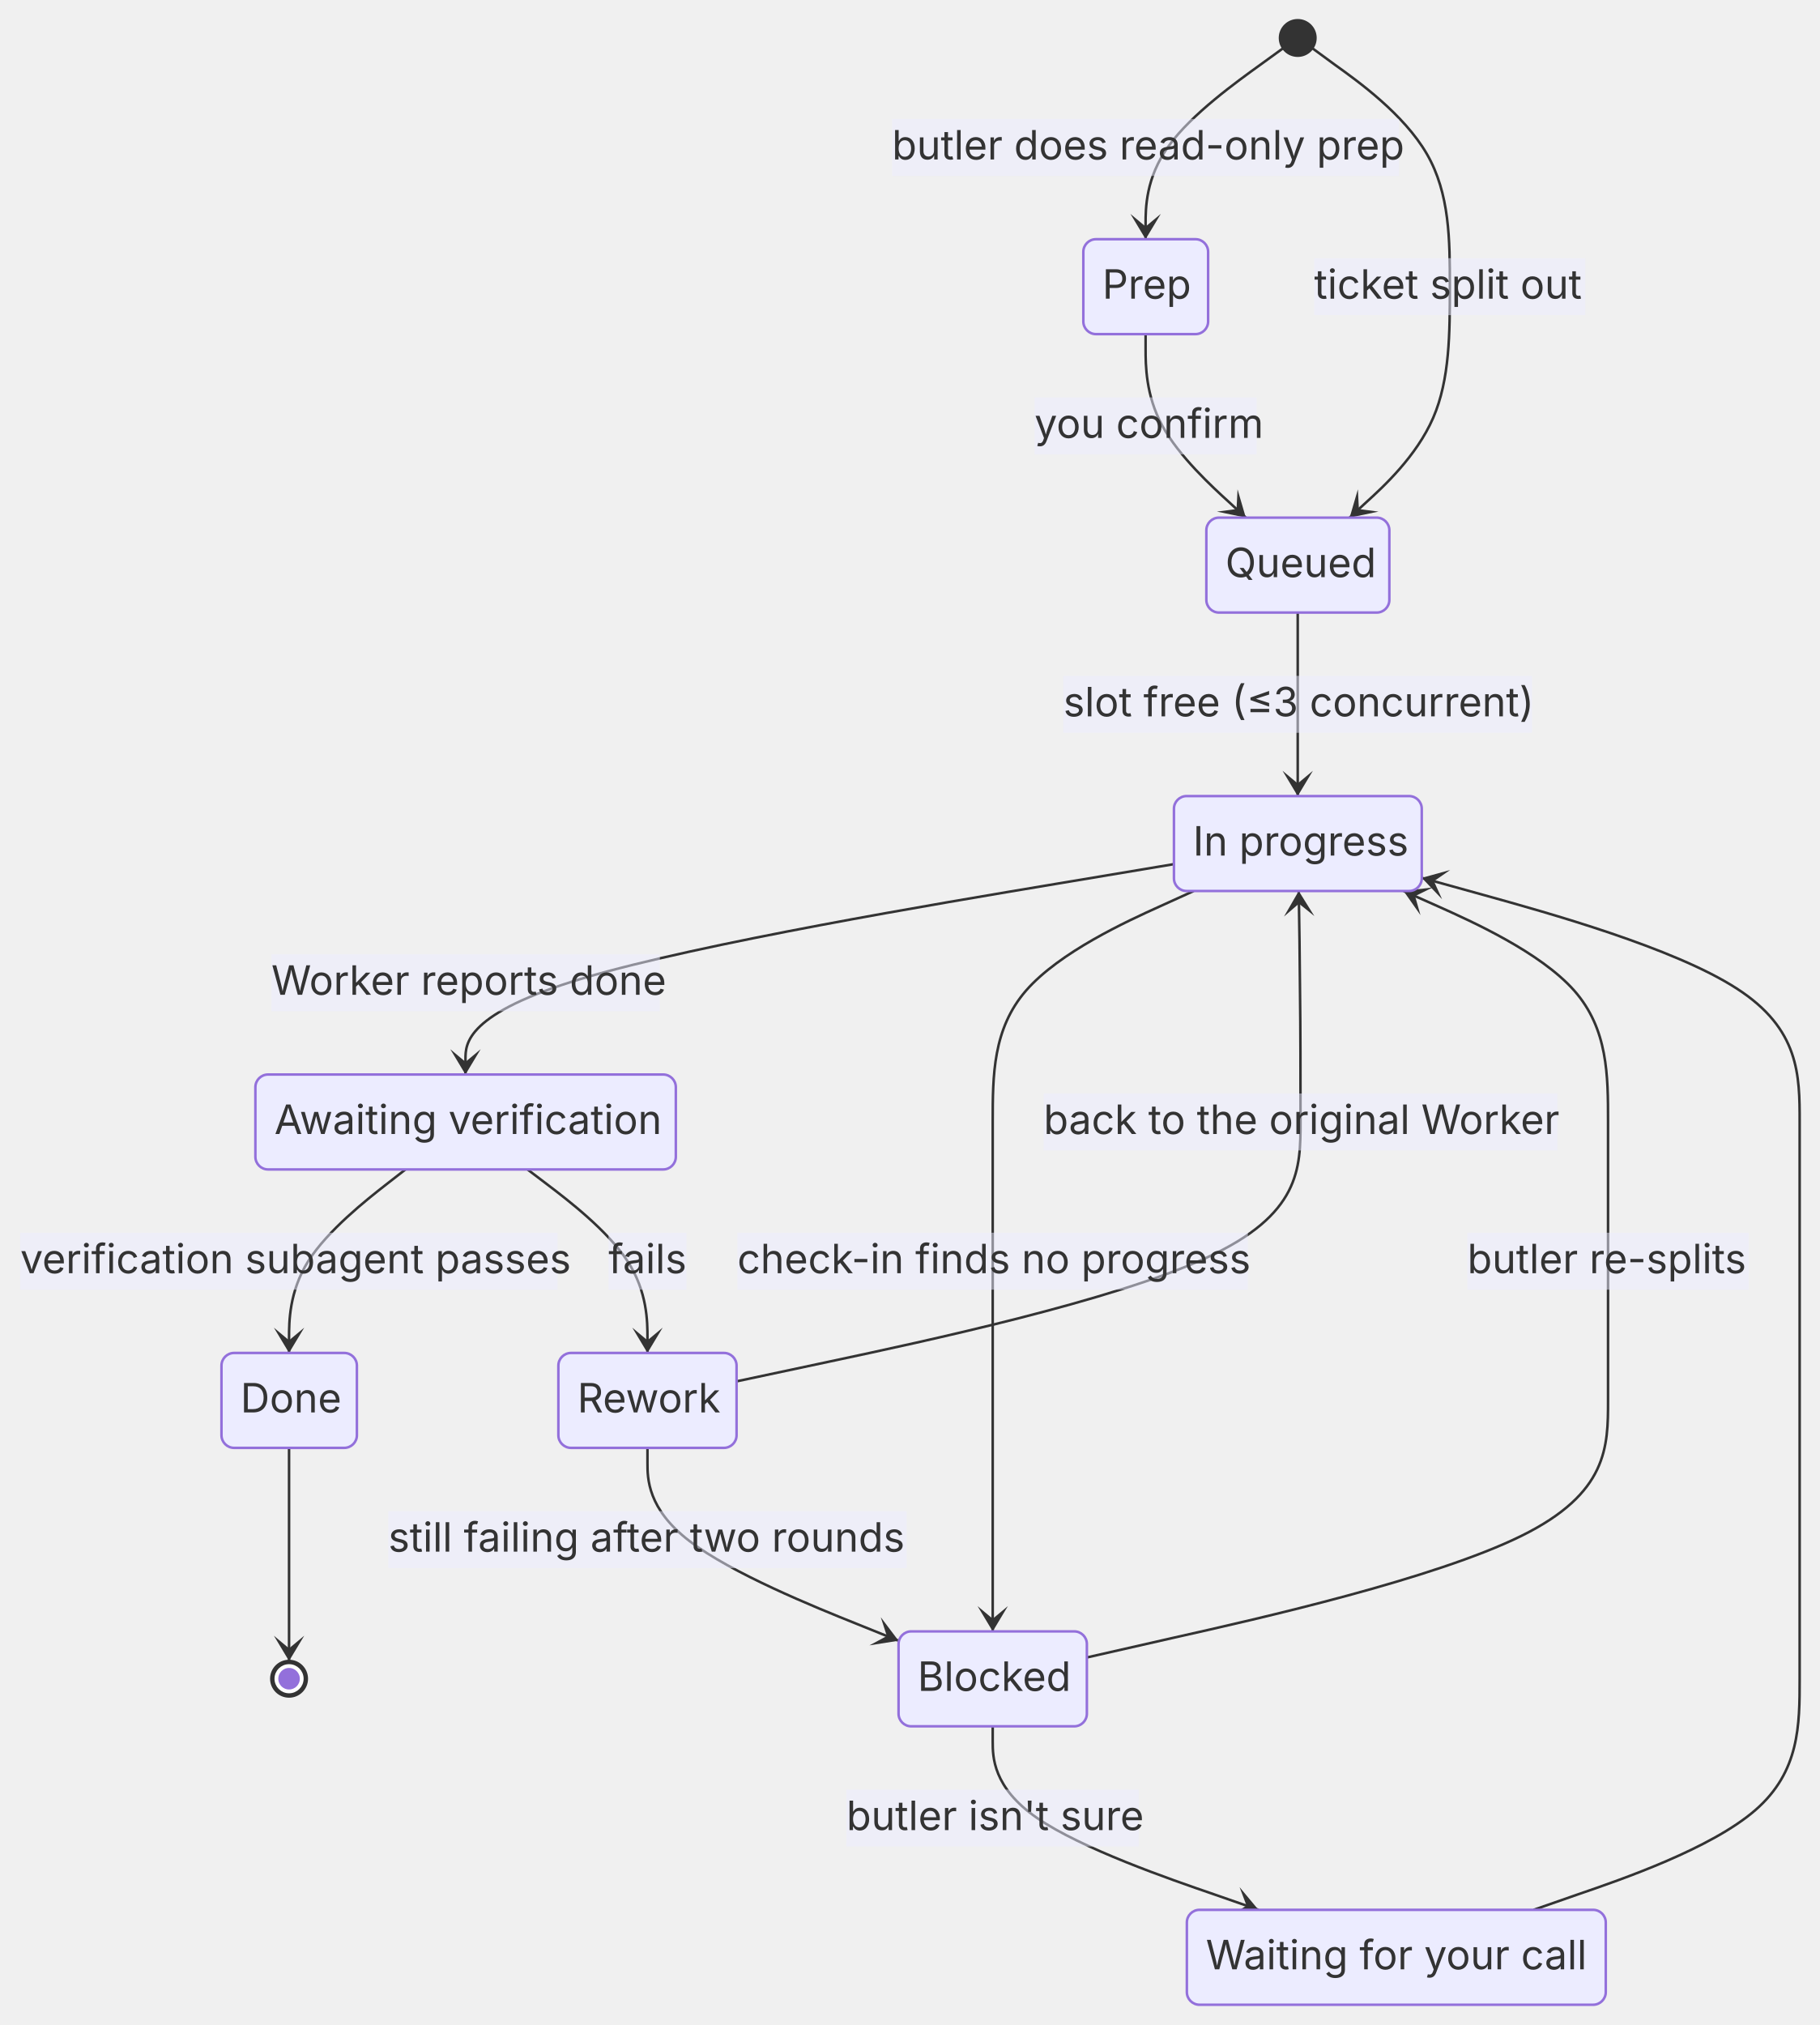
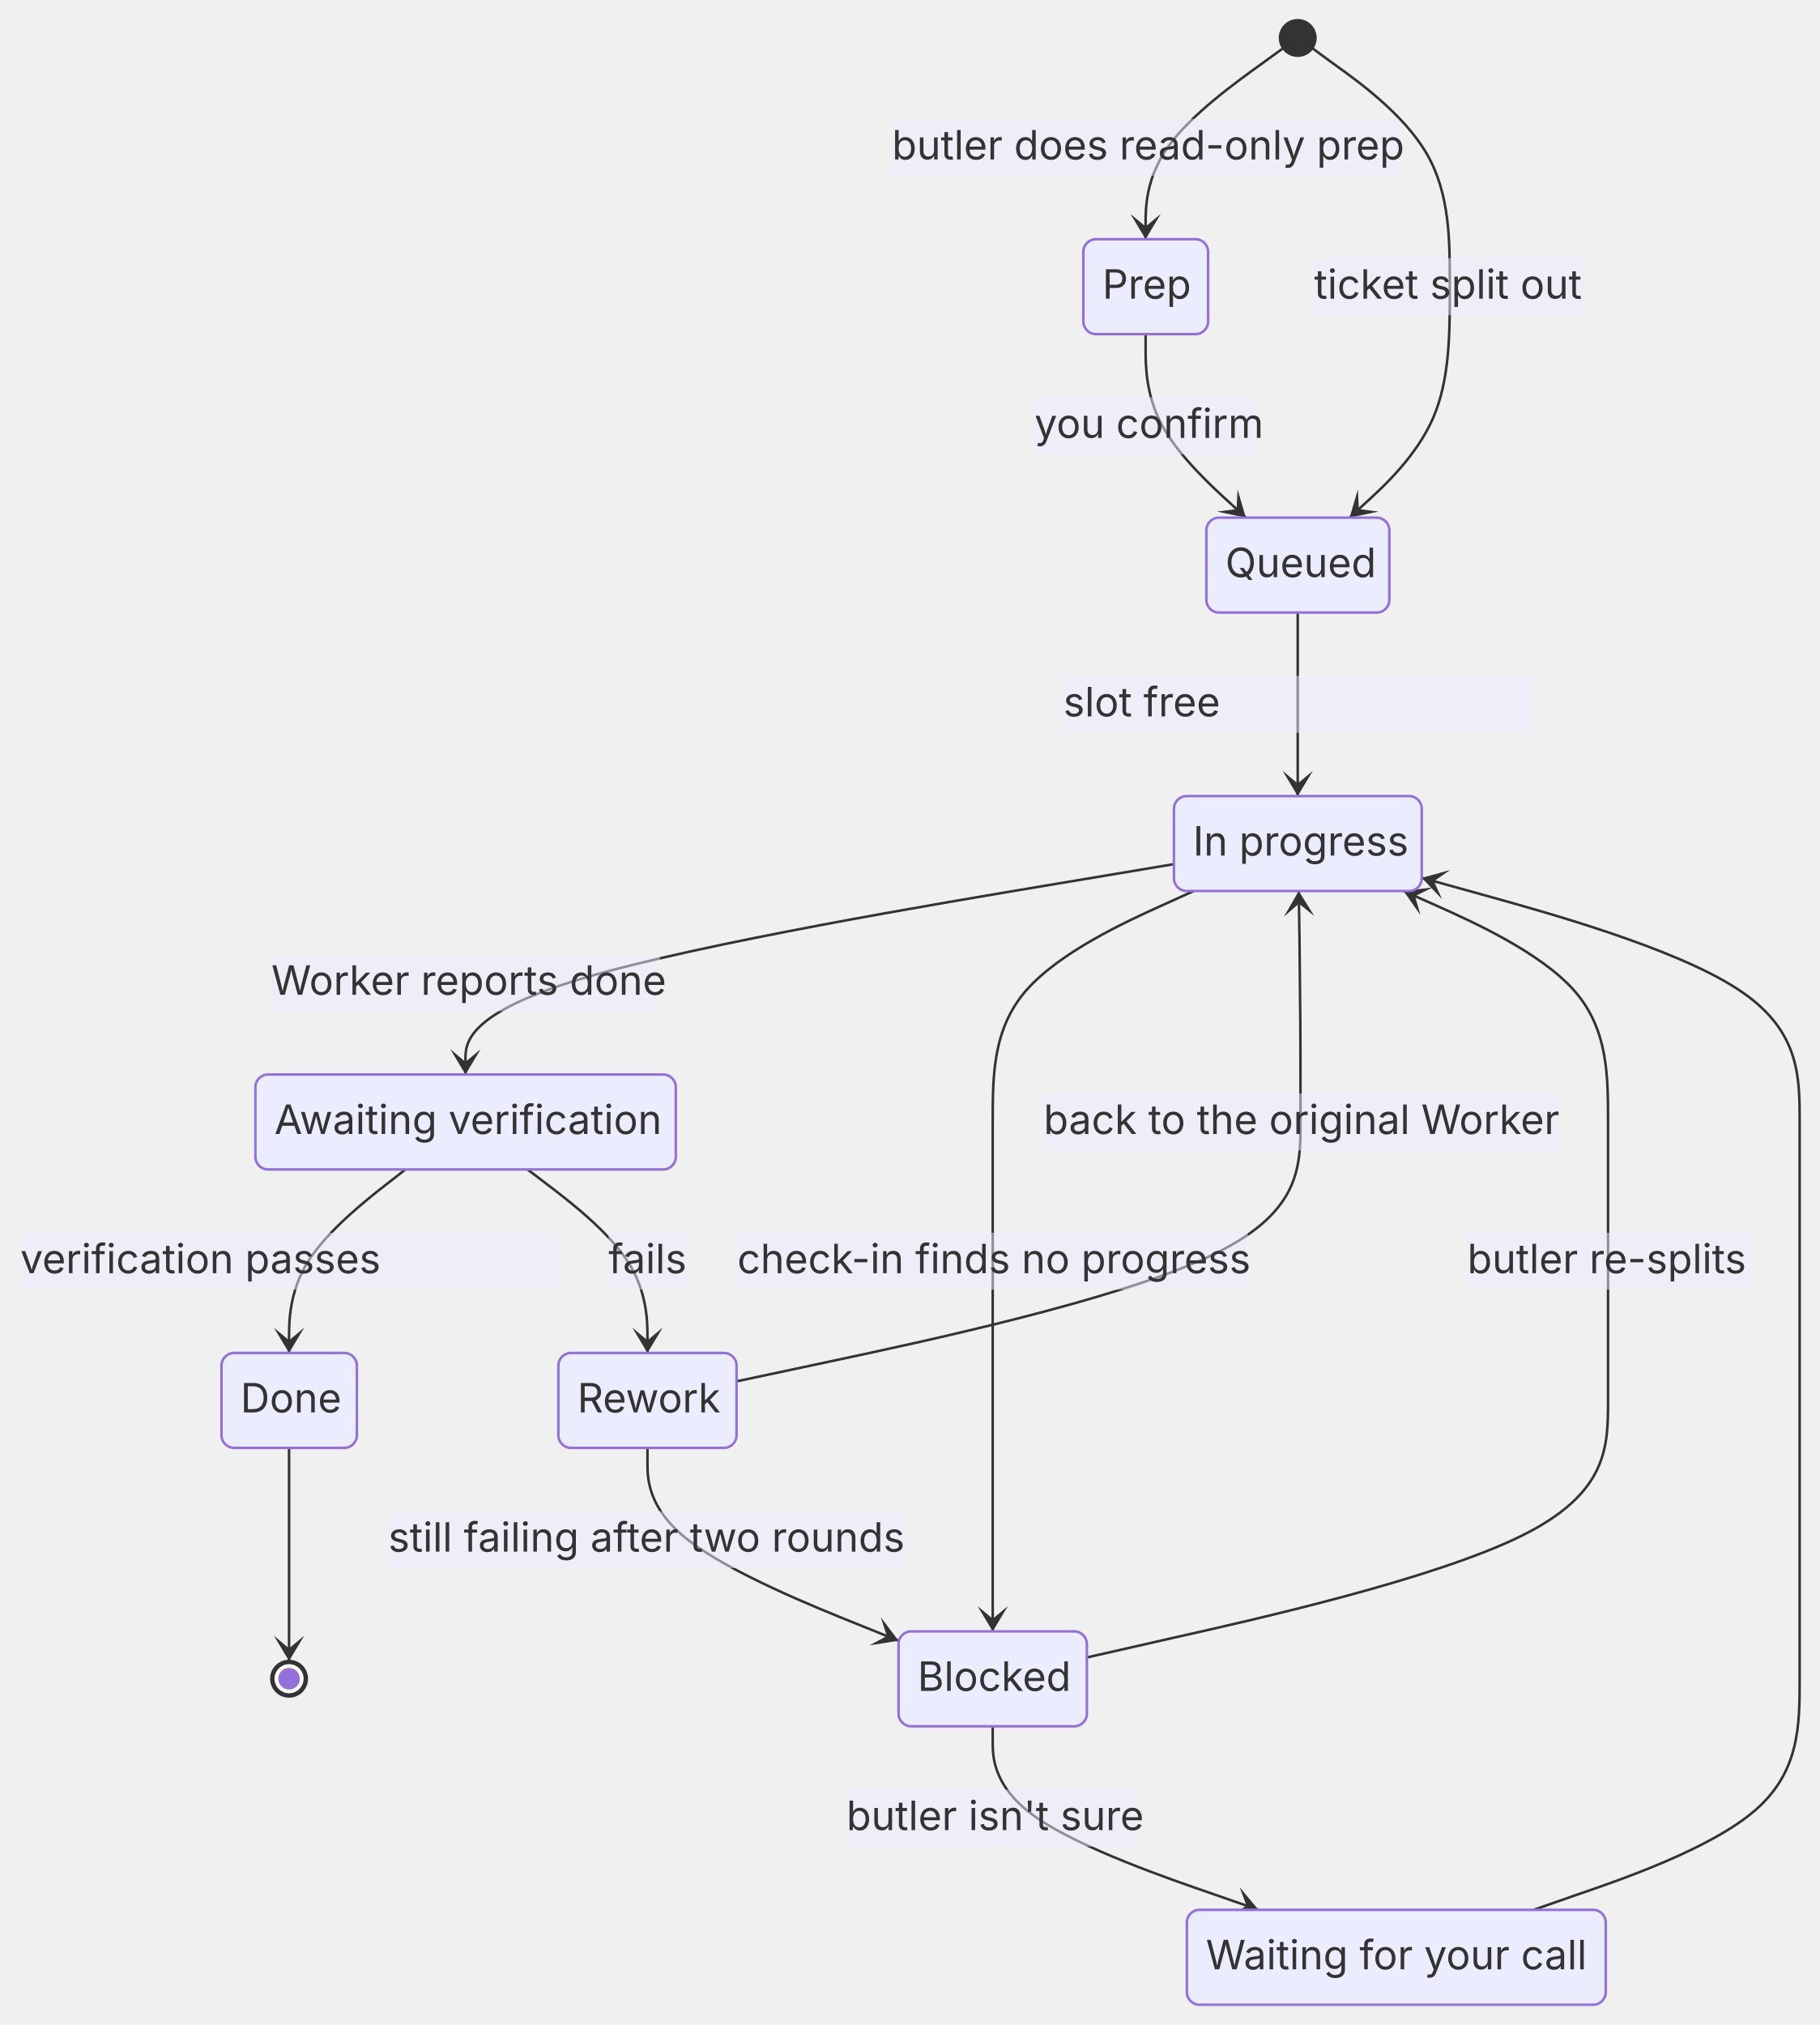
<svg xmlns="http://www.w3.org/2000/svg" aria-roledescription="stateDiagram" role="graphics-document document" viewBox="0 0 719.0 800" style="max-width: 719.0px; background-color: #ffffff;" class="statediagram" width="719.0" height="800" id="m_lifecycle_en">
  <style>#m_lifecycle_en{font-family:-apple-system,"Segoe UI","PingFang SC","Microsoft YaHei",sans-serif;font-size:16px;fill:#333;}#m_lifecycle_en .edge-thickness-normal{stroke-width:2px;}#m_lifecycle_en .edge-thickness-thick{stroke-width:3.5px;}#m_lifecycle_en .edge-pattern-solid{stroke-dasharray:0;}#m_lifecycle_en .edge-pattern-dashed{stroke-dasharray:3;}#m_lifecycle_en .edge-pattern-dotted{stroke-dasharray:2;}#m_lifecycle_en .marker{fill:#333333;stroke:#333333;}#m_lifecycle_en .marker.cross{stroke:#333333;}#m_lifecycle_en svg{font-family:-apple-system,"Segoe UI","PingFang SC","Microsoft YaHei",sans-serif;font-size:16px;}#m_lifecycle_en defs #statediagram-barbEnd{fill:#333333;stroke:#333333;}#m_lifecycle_en g.stateGroup text{fill:#9370DB;stroke:none;font-size:10px;}#m_lifecycle_en g.stateGroup text{fill:#333;stroke:none;font-size:10px;}#m_lifecycle_en g.stateGroup .state-title{font-weight:bolder;fill:#131300;}#m_lifecycle_en g.stateGroup rect{fill:#ECECFF;stroke:#9370DB;}#m_lifecycle_en g.stateGroup line{stroke:#333333;stroke-width:1;}#m_lifecycle_en .transition{stroke:#333333;stroke-width:1;fill:none;}#m_lifecycle_en .stateGroup .composit{fill:white;border-bottom:1px;}#m_lifecycle_en .stateGroup .alt-composit{fill:#e0e0e0;border-bottom:1px;}#m_lifecycle_en .state-note{stroke:#aaaa33;fill:#fff5ad;}#m_lifecycle_en .state-note text{fill:black;stroke:none;font-size:10px;}#m_lifecycle_en .stateLabel .box{stroke:none;stroke-width:0;fill:#ECECFF;opacity:0.5;}#m_lifecycle_en .edgeLabel .label rect{fill:#ECECFF;opacity:0.5;}#m_lifecycle_en .edgeLabel .label text{fill:#333;}#m_lifecycle_en .label div .edgeLabel{color:#333;}#m_lifecycle_en .stateLabel text{fill:#131300;font-size:10px;font-weight:bold;}#m_lifecycle_en .node circle.state-start{fill:#333333;stroke:#333333;}#m_lifecycle_en .node .fork-join{fill:#333333;stroke:#333333;}#m_lifecycle_en .node circle.state-end{fill:#9370DB;stroke:white;stroke-width:1.5;}#m_lifecycle_en .end-state-inner{fill:white;stroke-width:1.5;}#m_lifecycle_en .node rect{fill:#ECECFF;stroke:#9370DB;stroke-width:1px;}#m_lifecycle_en .node polygon{fill:#ECECFF;stroke:#9370DB;stroke-width:1px;}#m_lifecycle_en #statediagram-barbEnd{fill:#333333;}#m_lifecycle_en .statediagram-cluster rect{fill:#ECECFF;stroke:#9370DB;stroke-width:1px;}#m_lifecycle_en .cluster-label,#m_lifecycle_en .nodeLabel{color:#131300;}#m_lifecycle_en .statediagram-cluster rect.outer{rx:5px;ry:5px;}#m_lifecycle_en .statediagram-state .divider{stroke:#9370DB;}#m_lifecycle_en .statediagram-state .title-state{rx:5px;ry:5px;}#m_lifecycle_en .statediagram-cluster.statediagram-cluster .inner{fill:white;}#m_lifecycle_en .statediagram-cluster.statediagram-cluster-alt .inner{fill:#f0f0f0;}#m_lifecycle_en .statediagram-cluster .inner{rx:0;ry:0;}#m_lifecycle_en .statediagram-state rect.basic{rx:5px;ry:5px;}#m_lifecycle_en .statediagram-state rect.divider{stroke-dasharray:10,10;fill:#f0f0f0;}#m_lifecycle_en .note-edge{stroke-dasharray:5;}#m_lifecycle_en .statediagram-note rect{fill:#fff5ad;stroke:#aaaa33;stroke-width:1px;rx:0;ry:0;}#m_lifecycle_en .statediagram-note rect{fill:#fff5ad;stroke:#aaaa33;stroke-width:1px;rx:0;ry:0;}#m_lifecycle_en .statediagram-note text{fill:black;}#m_lifecycle_en .statediagram-note .nodeLabel{color:black;}#m_lifecycle_en .statediagram .edgeLabel{color:red;}#m_lifecycle_en #dependencyStart,#m_lifecycle_en #dependencyEnd{fill:#333333;stroke:#333333;stroke-width:1;}#m_lifecycle_en .statediagramTitleText{text-anchor:middle;font-size:18px;fill:#333;}</style>
  <g>
    <defs>
      <marker orient="auto" markerUnits="strokeWidth" markerHeight="14" markerWidth="20" refY="7" refX="19" id="m_lifecycle_en_statediagram-barbEnd">
        <path d="M 19,7 L9,13 L14,7 L9,1 Z" />
      </marker>
    </defs>
    <g class="root">
      <g class="clusters" />
      <g class="edgePaths">
        <path marker-end="url(#m_lifecycle_en_statediagram-barbEnd)" style="fill:none" class="edge-thickness-normal transition" id="edge0" d="M507.0,19.0L497.9,25.6C488.9,32.1,470.7,45.1,461.7,57.7C452.6,70.3,452.6,82.4,452.6,88.4L452.6,94.5" />
        <path marker-end="url(#m_lifecycle_en_statediagram-barbEnd)" style="fill:none" class="edge-thickness-normal transition" id="edge1" d="M518.4,19.0L527.4,25.6C536.5,32.1,554.6,45.1,563.7,60.8C572.8,76.5,572.8,94.9,572.8,113.2C572.8,131.5,572.8,149.9,566.2,165.1C559.6,180.3,546.4,192.4,539.8,198.4L533.2,204.5" />
        <path marker-end="url(#m_lifecycle_en_statediagram-barbEnd)" style="fill:none" class="edge-thickness-normal transition" id="edge2" d="M452.6,132L452.6,138.0C452.6,144.0,452.6,156.1,459.2,168.2C465.8,180.3,479.0,192.4,485.6,198.4L492.2,204.5" />
        <path marker-end="url(#m_lifecycle_en_statediagram-barbEnd)" style="fill:none" class="edge-thickness-normal transition" id="edge3" d="M512.7,242L512.7,248.0C512.7,254.0,512.7,266.1,512.7,278.2C512.7,290.3,512.7,302.4,512.7,308.4L512.7,314.5" />
        <path marker-end="url(#m_lifecycle_en_statediagram-barbEnd)" style="fill:none" class="edge-thickness-normal transition" id="edge4" d="M463.7,341.4L417.1,349.2C370.4,357.0,277.2,372.6,230.6,386.4C183.9,400.3,183.9,412.4,183.9,418.4L183.9,424.5" />
        <path marker-end="url(#m_lifecycle_en_statediagram-barbEnd)" style="fill:none" class="edge-thickness-normal transition" id="edge5" d="M471.6,352L458.4,358.0C445.1,364.0,418.7,376.1,405.4,391.3C392.2,406.5,392.2,424.9,392.2,443.2C392.2,461.5,392.2,479.9,392.2,498.2C392.2,516.5,392.2,534.9,392.2,553.2C392.2,571.5,392.2,589.9,392.2,605.1C392.2,620.3,392.2,632.4,392.2,638.4L392.2,644.5" />
        <path marker-end="url(#m_lifecycle_en_statediagram-barbEnd)" style="fill:none" class="edge-thickness-normal transition" id="edge6" d="M160.2,462L152.5,468.0C144.8,474.0,129.5,486.1,121.8,498.2C114.2,510.3,114.2,522.4,114.2,528.4L114.2,534.5" />
        <path marker-end="url(#m_lifecycle_en_statediagram-barbEnd)" style="fill:none" class="edge-thickness-normal transition" id="edge7" d="M208.4,462L216.3,468.0C224.2,474.0,240.0,486.1,247.9,498.2C255.8,510.3,255.8,522.4,255.8,528.4L255.8,534.5" />
        <path marker-end="url(#m_lifecycle_en_statediagram-barbEnd)" style="fill:none" class="edge-thickness-normal transition" id="edge8" d="M291.1,545.7L328.2,537.8C365.3,529.9,439.5,514.0,476.6,496.9C513.8,479.9,513.8,461.5,513.8,443.2C513.8,424.9,513.8,406.5,513.6,391.3C513.5,376.1,513.3,364.0,513.2,358.0L513.1,352" />
        <path marker-end="url(#m_lifecycle_en_statediagram-barbEnd)" style="fill:none" class="edge-thickness-normal transition" id="edge9" d="M255.8,572L255.8,578.0C255.8,584.0,255.8,596.1,272.4,608.8C288.9,621.5,321.9,634.9,338.4,641.5L355.0,648.2" />
        <path marker-end="url(#m_lifecycle_en_statediagram-barbEnd)" style="fill:none" class="edge-thickness-normal transition" id="edge10" d="M429.4,654.8L463.7,647.0C498.1,639.3,566.7,623.7,601.0,606.8C635.3,589.9,635.3,571.5,635.3,553.2C635.3,534.9,635.3,516.5,635.3,498.2C635.3,479.9,635.3,461.5,635.3,443.2C635.3,424.9,635.3,406.5,621.9,391.3C608.4,376.1,581.4,364.0,568.0,358.0L554.5,352" />
        <path marker-end="url(#m_lifecycle_en_statediagram-barbEnd)" style="fill:none" class="edge-thickness-normal transition" id="edge11" d="M392.2,682L392.2,688.0C392.2,694.0,392.2,706.1,409.7,718.2C427.2,730.3,462.2,742.4,479.7,748.4L497.2,754.5" />
        <path marker-end="url(#m_lifecycle_en_statediagram-barbEnd)" style="fill:none" class="edge-thickness-normal transition" id="edge12" d="M605.9,754.5L623.4,748.4C640.9,742.4,676.0,730.3,693.5,715.1C711.0,699.9,711.0,681.5,711.0,663.2C711.0,644.9,711.0,626.5,711.0,608.2C711.0,589.9,711.0,571.5,711.0,553.2C711.0,534.9,711.0,516.5,711.0,498.2C711.0,479.9,711.0,461.5,711.0,443.2C711.0,424.9,711.0,406.5,686.1,390.5C661.2,374.4,611.4,360.6,586.6,353.7L561.7,346.8" />
        <path marker-end="url(#m_lifecycle_en_statediagram-barbEnd)" style="fill:none" class="edge-thickness-normal transition" id="edge13" d="M114.2,572L114.2,578.0C114.2,584.0,114.2,596.1,114.2,610.2C114.2,624.2,114.2,640.2,114.2,648.2L114.2,656.2" />
      </g>
      <g class="edgeLabels">
        <g transform="translate(452.6, 58.2)" class="edgeLabel">
          <g transform="translate(-100.2, -11.2)" class="label">
            <rect height="22.5" width="200.3" ry="0" rx="0" />
            <text>
              <tspan class="row" x="0" dy="1em" xml:space="preserve">butler does read-only prep</tspan>
            </text>
          </g>
        </g>
        <g transform="translate(572.8, 113.2)" class="edgeLabel">
          <g transform="translate(-53.6, -11.2)" class="label">
            <rect height="22.5" width="107.1" ry="0" rx="0" />
            <text>
              <tspan class="row" x="0" dy="1em" xml:space="preserve">ticket split out</tspan>
            </text>
          </g>
        </g>
        <g transform="translate(452.6, 168.2)" class="edgeLabel">
          <g transform="translate(-43.9, -11.2)" class="label">
            <rect height="22.5" width="87.8" ry="0" rx="0" />
            <text>
              <tspan class="row" x="0" dy="1em" xml:space="preserve">you confirm</tspan>
            </text>
          </g>
        </g>
        <g transform="translate(512.7, 278.2)" class="edgeLabel">
          <g transform="translate(-92.6, -11.2)" class="label">
            <rect height="22.5" width="185.2" ry="0" rx="0" />
            <text>
-               <tspan class="row" x="0" dy="1em" xml:space="preserve">slot free (≤3 concurrent)</tspan>
+               <tspan class="row" x="0" dy="1em" xml:space="preserve">slot free</tspan>
            </text>
          </g>
        </g>
        <g transform="translate(183.9, 388.2)" class="edgeLabel">
          <g transform="translate(-76.7, -11.2)" class="label">
            <rect height="22.5" width="153.5" ry="0" rx="0" />
            <text>
              <tspan class="row" x="0" dy="1em" xml:space="preserve">Worker reports done</tspan>
            </text>
          </g>
        </g>
        <g transform="translate(392.2, 498.2)" class="edgeLabel">
          <g transform="translate(-100.9, -11.2)" class="label">
            <rect height="22.5" width="201.7" ry="0" rx="0" />
            <text>
              <tspan class="row" x="0" dy="1em" xml:space="preserve">check-in finds no progress</tspan>
            </text>
          </g>
        </g>
        <g transform="translate(114.2, 498.2)" class="edgeLabel">
          <g transform="translate(-106.2, -11.2)" class="label">
            <rect height="22.5" width="212.3" ry="0" rx="0" />
            <text>
-               <tspan class="row" x="0" dy="1em" xml:space="preserve">verification subagent passes</tspan>
+               <tspan class="row" x="0" dy="1em" xml:space="preserve">verification passes</tspan>
            </text>
          </g>
        </g>
        <g transform="translate(255.8, 498.2)" class="edgeLabel">
          <g transform="translate(-15.4, -11.2)" class="label">
            <rect height="22.5" width="30.8" ry="0" rx="0" />
            <text>
              <tspan class="row" x="0" dy="1em" xml:space="preserve">fails</tspan>
            </text>
          </g>
        </g>
        <g transform="translate(513.8, 443.2)" class="edgeLabel">
          <g transform="translate(-101.5, -11.2)" class="label">
            <rect height="22.5" width="203.0" ry="0" rx="0" />
            <text>
              <tspan class="row" x="0" dy="1em" xml:space="preserve">back to the original Worker</tspan>
            </text>
          </g>
        </g>
        <g transform="translate(255.8, 608.2)" class="edgeLabel">
          <g transform="translate(-102.4, -11.2)" class="label">
            <rect height="22.5" width="204.8" ry="0" rx="0" />
            <text>
              <tspan class="row" x="0" dy="1em" xml:space="preserve">still failing after two rounds</tspan>
            </text>
          </g>
        </g>
        <g transform="translate(635.3, 498.2)" class="edgeLabel">
          <g transform="translate(-55.6, -11.2)" class="label">
            <rect height="22.5" width="111.2" ry="0" rx="0" />
            <text>
              <tspan class="row" x="0" dy="1em" xml:space="preserve">butler re-splits</tspan>
            </text>
          </g>
        </g>
        <g transform="translate(392.2, 718.2)" class="edgeLabel">
          <g transform="translate(-57.8, -11.2)" class="label">
            <rect height="22.5" width="115.5" ry="0" rx="0" />
            <text>
              <tspan class="row" x="0" dy="1em" xml:space="preserve">butler isn't sure</tspan>
            </text>
          </g>
        </g>
      </g>
      <g class="nodes">
        <g transform="translate(452.6, 113.2)" data-id="Prep" data-node="true" id="state-Prep-2" class="node  statediagram-state undefined">
          <rect height="37.5" width="49.3" y="-18.7" x="-24.6" class="basic label-container" />
          <g transform="translate(-17.1, -11.2)" class="label">
            <text>
              <tspan class="row" x="0" dy="1em" xml:space="preserve">Prep</tspan>
            </text>
          </g>
        </g>
        <g transform="translate(512.7, 223.2)" data-id="Queued" data-node="true" id="state-Queued-3" class="node  statediagram-state undefined">
          <rect height="37.5" width="72.3" y="-18.7" x="-36.1" class="basic label-container" />
          <g transform="translate(-28.6, -11.2)" class="label">
            <text>
              <tspan class="row" x="0" dy="1em" xml:space="preserve">Queued</tspan>
            </text>
          </g>
        </g>
        <g transform="translate(512.7, 333.2)" data-id="InProgress" data-node="true" id="state-InProgress-12" class="node  statediagram-state undefined">
          <rect height="37.5" width="97.9" y="-18.7" x="-48.9" class="basic label-container" />
          <g transform="translate(-41.4, -11.2)" class="label">
            <text>
              <tspan class="row" x="0" dy="1em" xml:space="preserve">In progress</tspan>
            </text>
          </g>
        </g>
        <g transform="translate(183.9, 443.2)" data-id="Verify" data-node="true" id="state-Verify-7" class="node  statediagram-state undefined">
          <rect height="37.5" width="166.1" y="-18.7" x="-83.0" class="basic label-container" />
          <g transform="translate(-75.5, -11.2)" class="label">
            <text>
              <tspan class="row" x="0" dy="1em" xml:space="preserve">Awaiting verification</tspan>
            </text>
          </g>
        </g>
        <g transform="translate(255.8, 553.2)" data-id="Rework" data-node="true" id="state-Rework-9" class="node  statediagram-state undefined">
          <rect height="37.5" width="70.4" y="-18.7" x="-35.2" class="basic label-container" />
          <g transform="translate(-27.7, -11.2)" class="label">
            <text>
              <tspan class="row" x="0" dy="1em" xml:space="preserve">Rework</tspan>
            </text>
          </g>
        </g>
        <g transform="translate(392.2, 663.2)" data-id="Blocked" data-node="true" id="state-Blocked-11" class="node  statediagram-state undefined">
          <rect height="37.5" width="74.4" y="-18.7" x="-37.2" class="basic label-container" />
          <g transform="translate(-29.7, -11.2)" class="label">
            <text>
              <tspan class="row" x="0" dy="1em" xml:space="preserve">Blocked</tspan>
            </text>
          </g>
        </g>
        <g transform="translate(551.6, 773.2)" data-id="Decide" data-node="true" id="state-Decide-12" class="node  statediagram-state undefined">
          <rect height="37.5" width="165.5" y="-18.7" x="-82.7" class="basic label-container" />
          <g transform="translate(-75.2, -11.2)" class="label">
            <text>
              <tspan class="row" x="0" dy="1em" xml:space="preserve">Waiting for your call</tspan>
            </text>
          </g>
        </g>
        <g transform="translate(114.2, 553.2)" data-id="Done" data-node="true" id="state-Done-13" class="node  statediagram-state undefined">
          <rect height="37.5" width="53.5" y="-18.7" x="-26.7" class="basic label-container" />
          <g transform="translate(-19.2, -11.2)" class="label">
            <text>
              <tspan class="row" x="0" dy="1em" xml:space="preserve">Done</tspan>
            </text>
          </g>
        </g>
        <g transform="translate(512.7, 15)" data-id="root_start" data-node="true" id="state-root_start-1" class="node default">
          <circle height="14" width="14" r="7" class="state-start" />
        </g>
        <g transform="translate(114.2, 663.2)" data-id="root_end" data-node="true" id="state-root_end-13" class="node default">
          <circle height="14" width="14" r="7" class="state-start" />
          <circle height="10" width="10" r="5" class="state-end" />
        </g>
      </g>
    </g>
  </g>
</svg>
